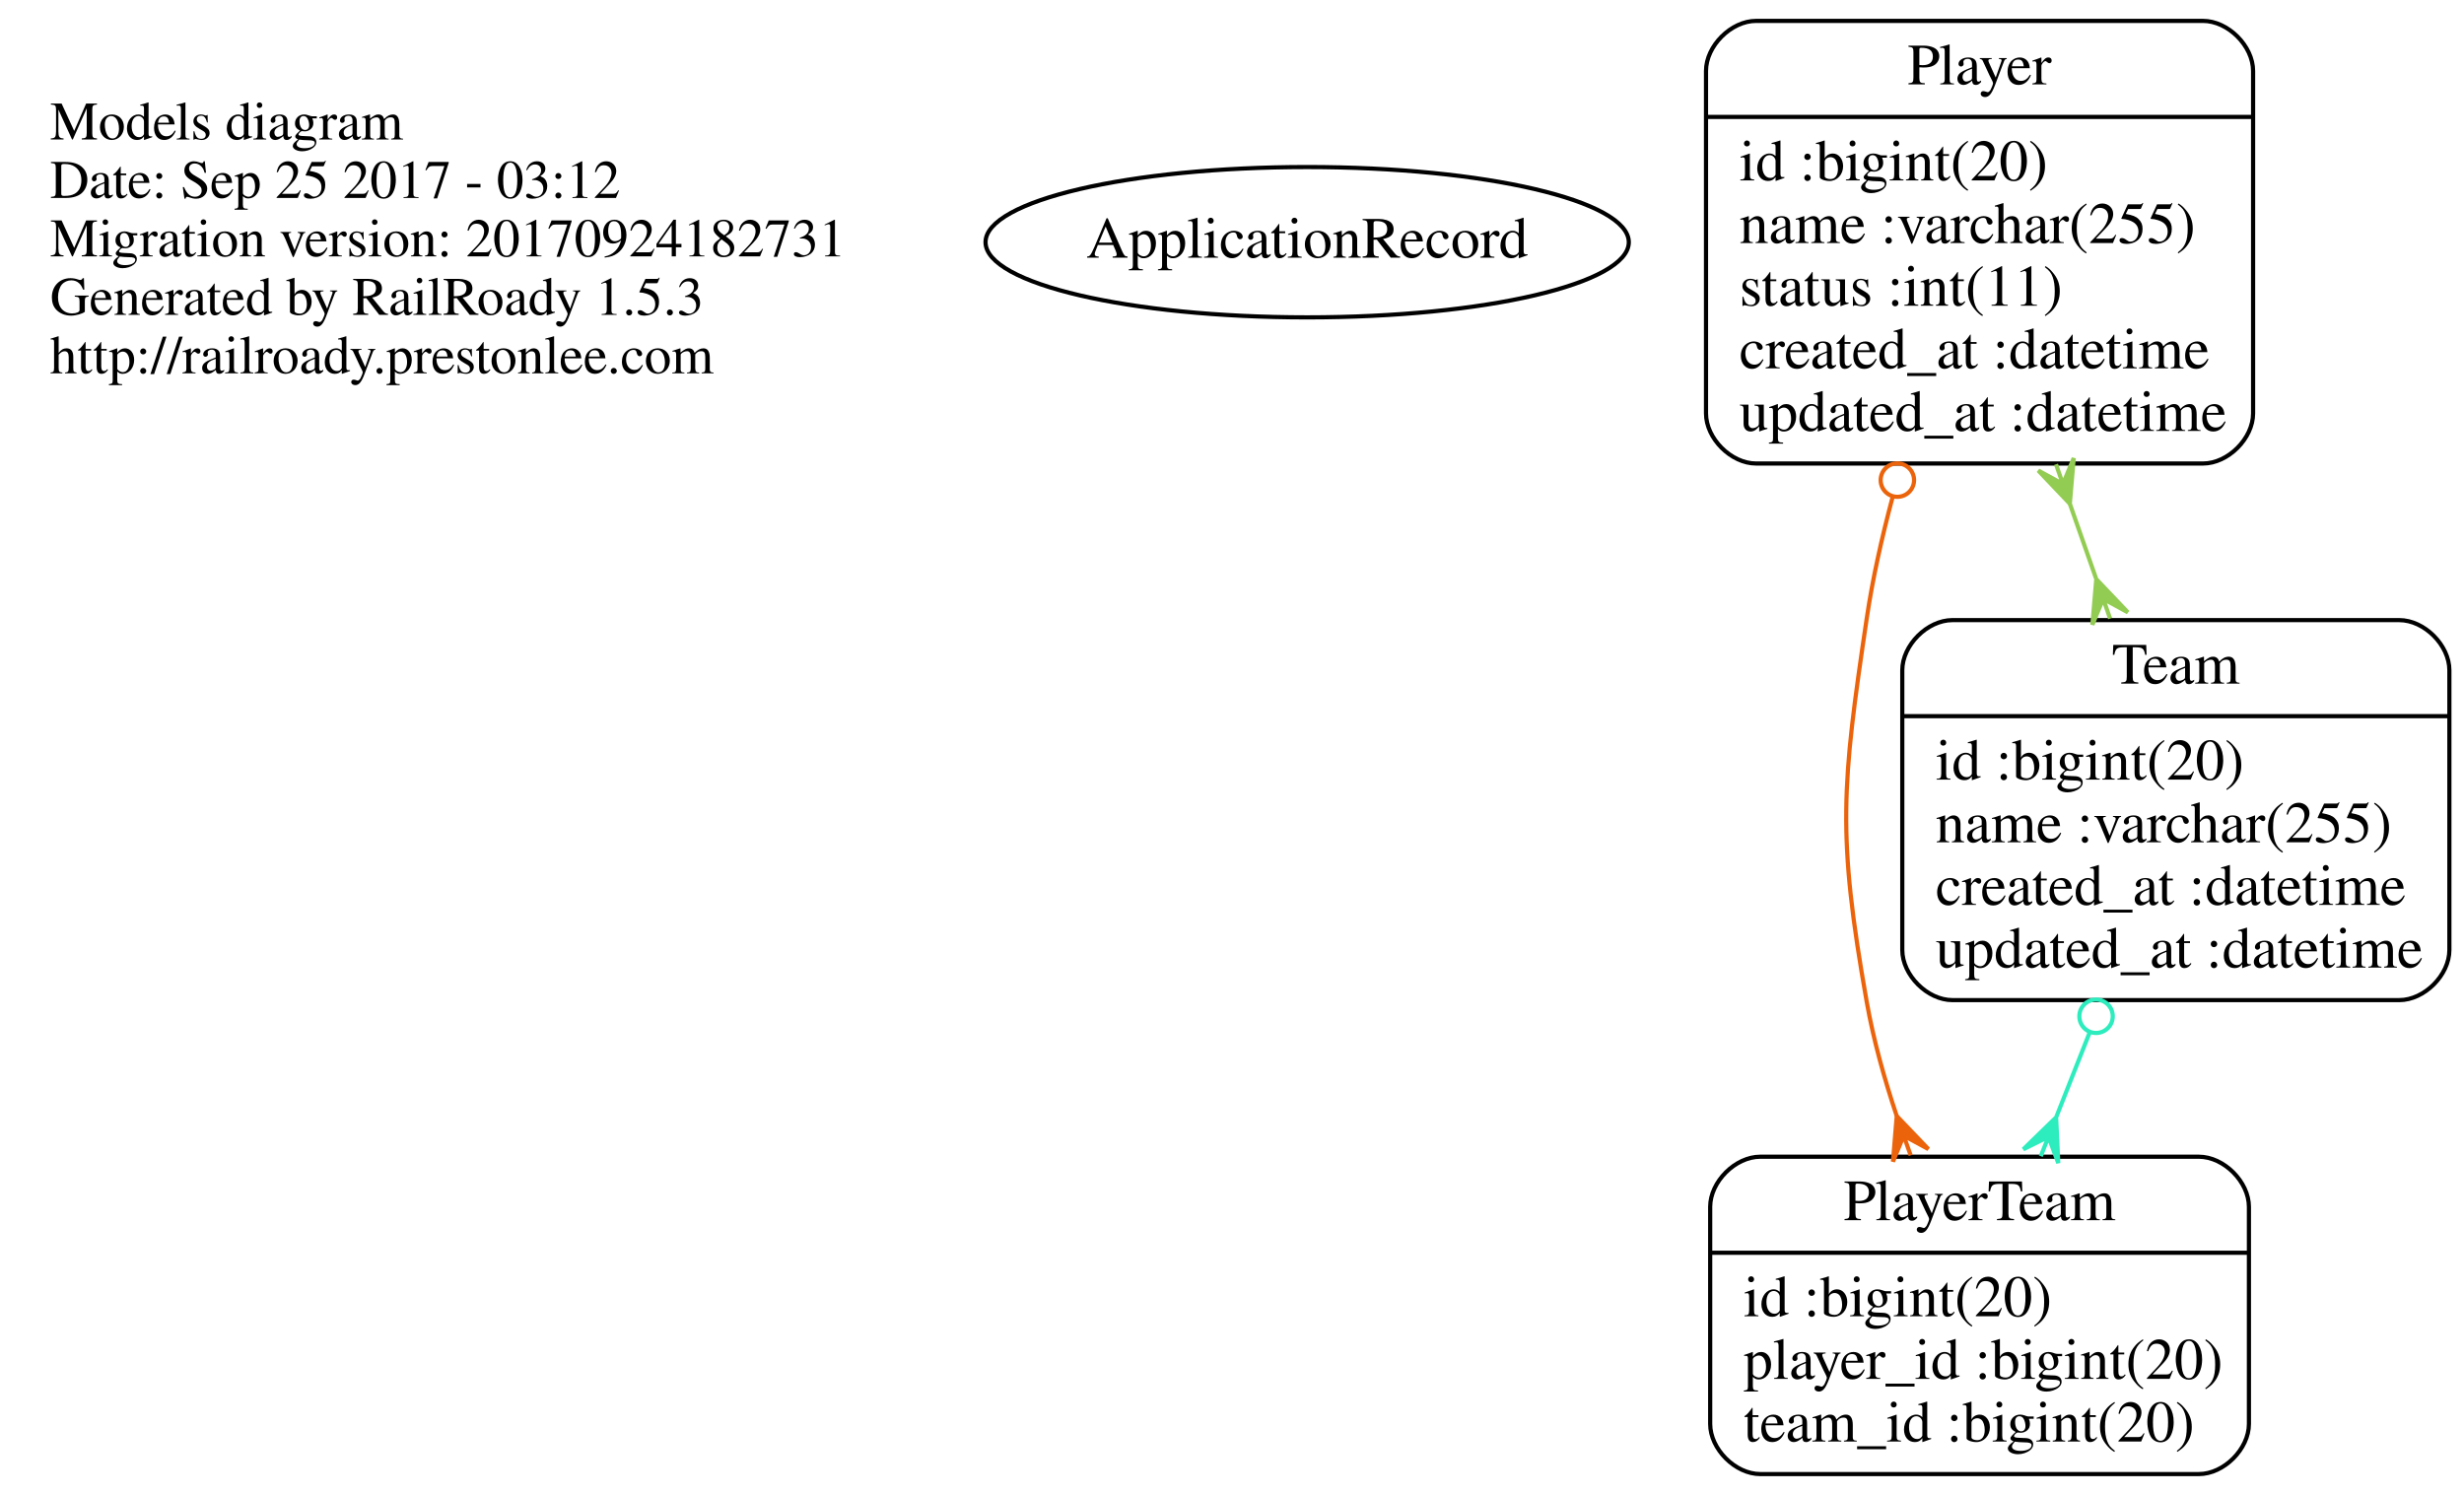
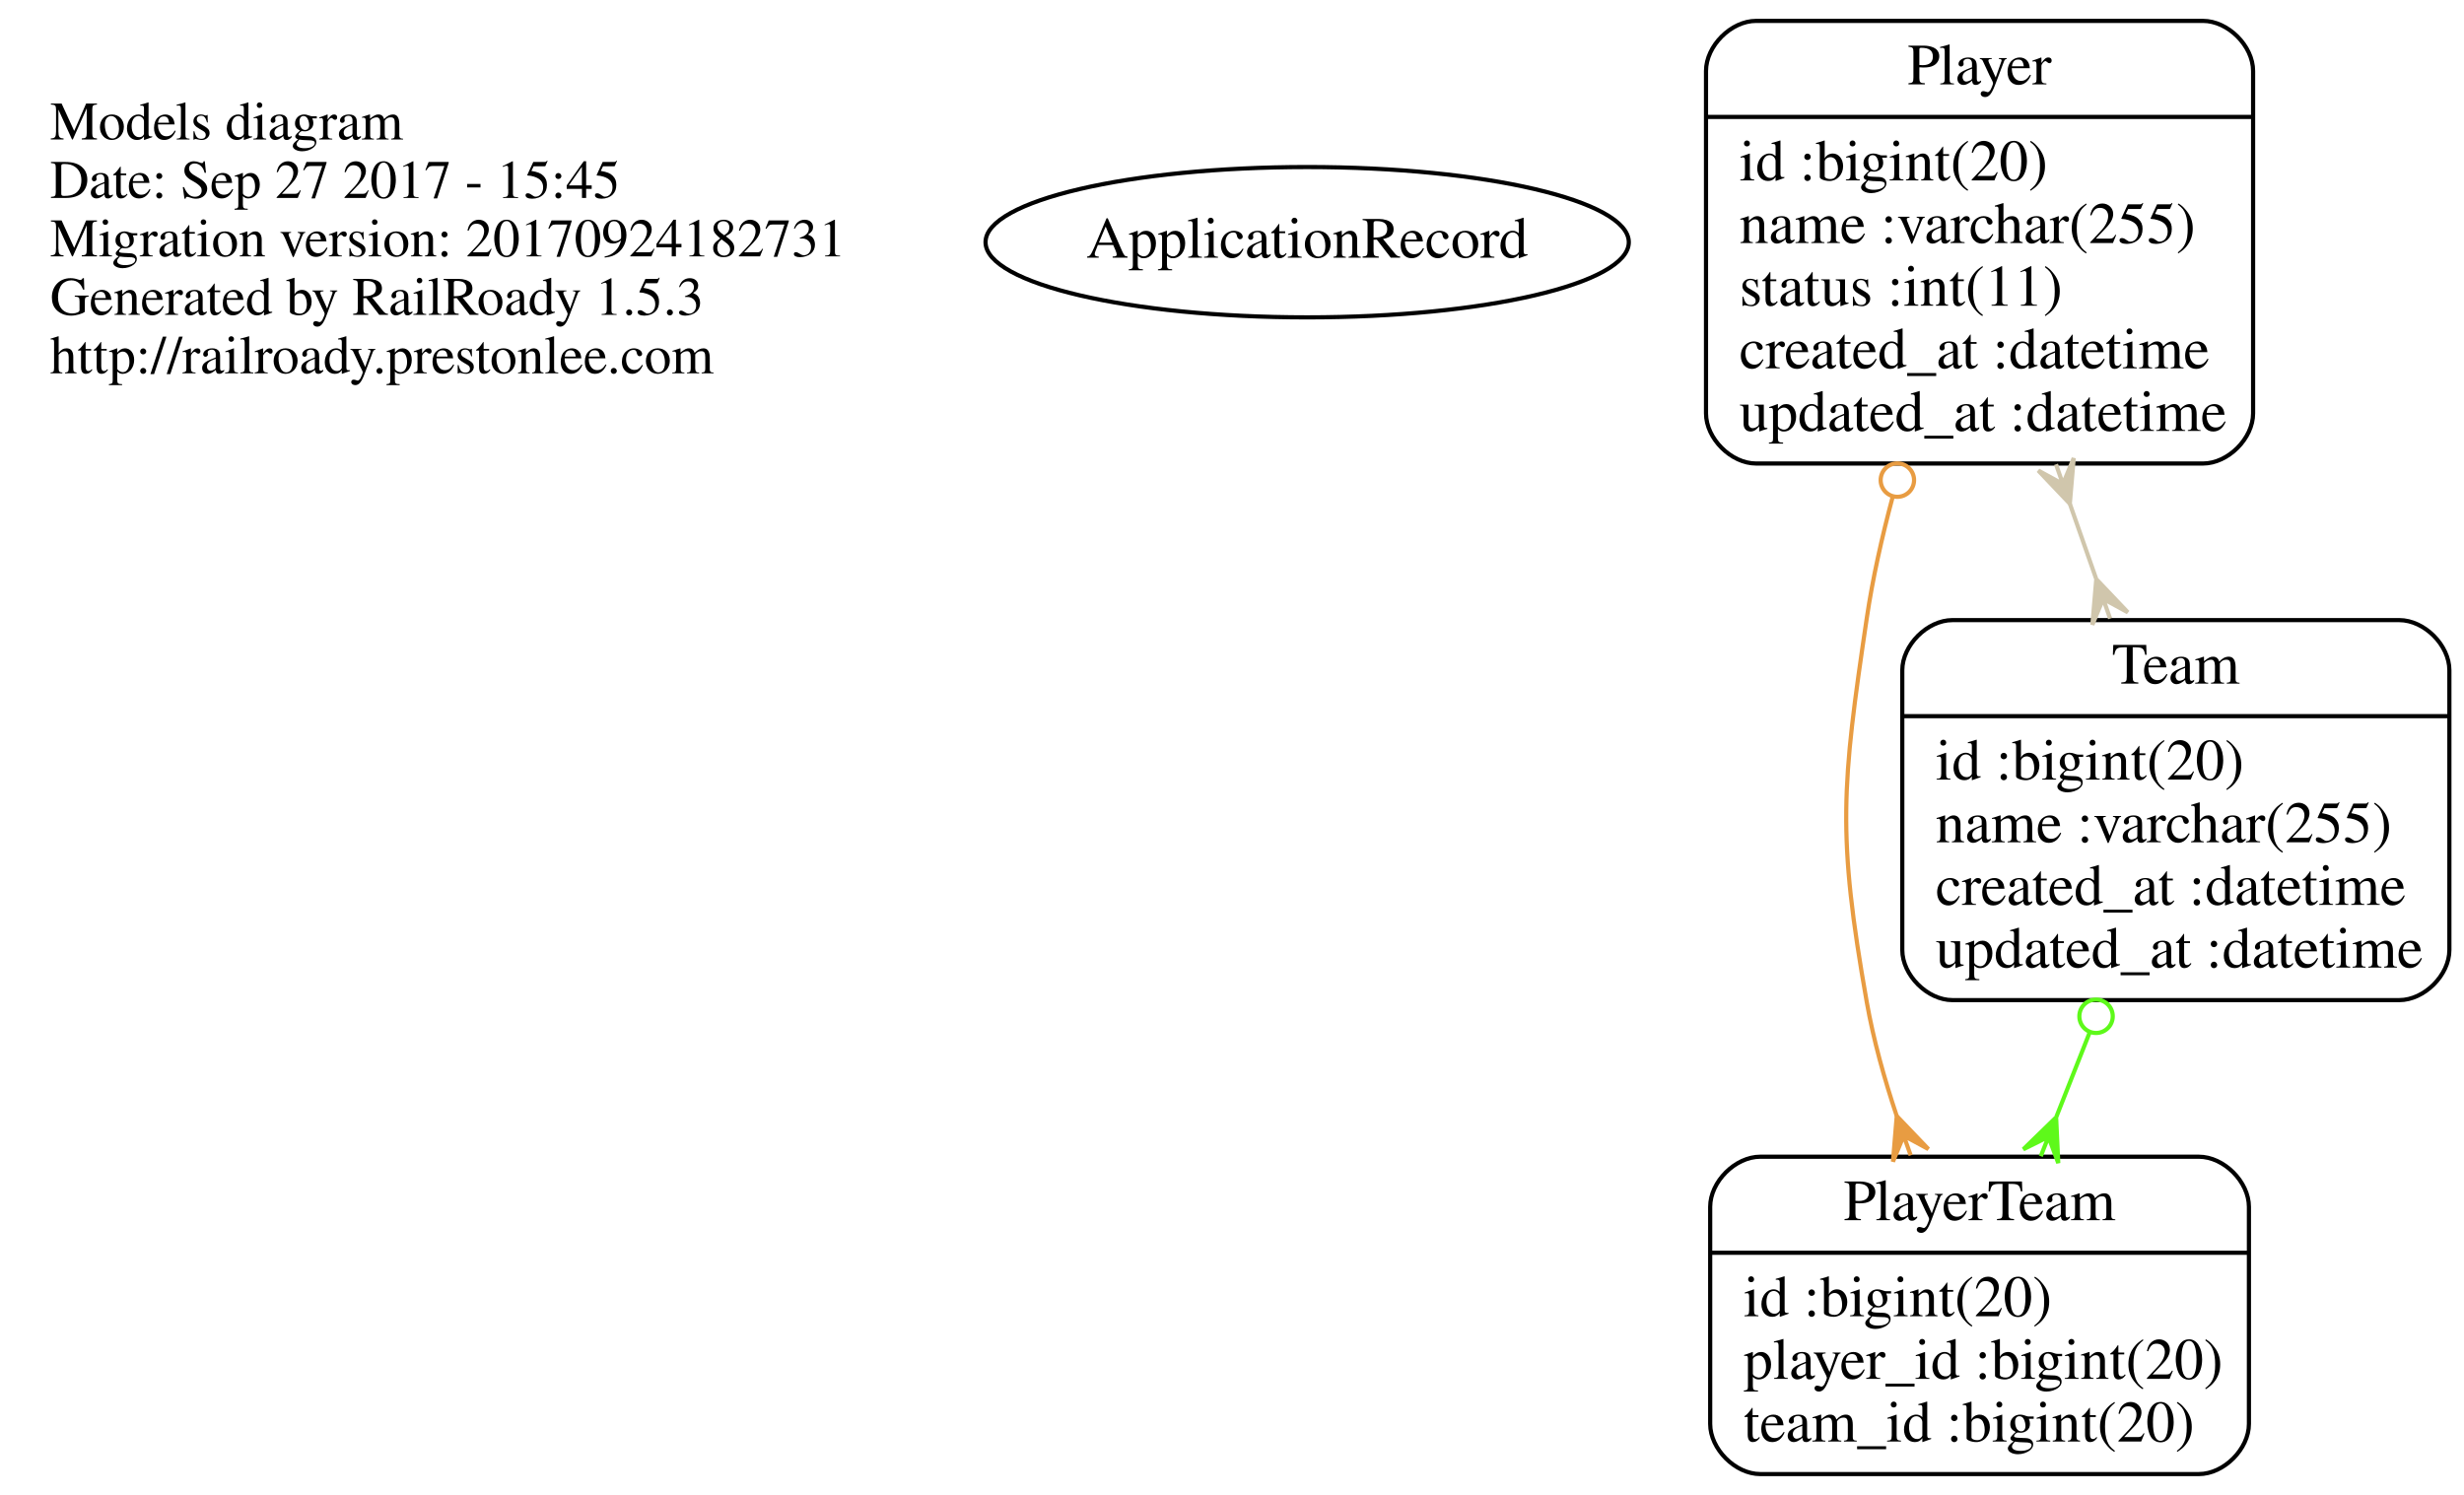
<svg xmlns="http://www.w3.org/2000/svg" width="590pt" height="358pt" viewBox="0.00 0.00 590.00 358.00">
  <g id="graph0" class="graph" transform="scale(1 1) rotate(0) translate(4 354)">
    <polygon fill="none" stroke="none" points="-4,4 -4,-354 586,-354 586,4 -4,4" />
    <g id="node1" class="node">
      <text text-anchor="start" x="8" y="-320.6" font-family="Times,serif" font-size="13.00">Models diagram</text>
-       <text text-anchor="start" x="8" y="-306.6" font-family="Times,serif" font-size="13.00">Date: Sep 25 2017 - 03:12</text>
+       <text text-anchor="start" x="8" y="-306.6" font-family="Times,serif" font-size="13.00">Date: Sep 27 2017 - 15:45</text>
      <text text-anchor="start" x="8" y="-292.6" font-family="Times,serif" font-size="13.00">Migration version: 20170924182731</text>
      <text text-anchor="start" x="8" y="-278.6" font-family="Times,serif" font-size="13.00">Generated by RailRoady 1.5.3</text>
      <text text-anchor="start" x="8" y="-264.6" font-family="Times,serif" font-size="13.00">http://railroady.prestonlee.com</text>
    </g>
    <g id="node2" class="node">
      <ellipse fill="none" stroke="black" cx="309" cy="-296" rx="77.015" ry="18" />
      <text text-anchor="middle" x="309" y="-292.3" font-family="Times,serif" font-size="14.00">ApplicationRecord</text>
    </g>
    <g id="node3" class="node">
      <path fill="none" stroke="black" d="M416.5,-243C416.5,-243 523.5,-243 523.5,-243 529.5,-243 535.5,-249 535.5,-255 535.5,-255 535.5,-337 535.5,-337 535.5,-343 529.5,-349 523.5,-349 523.5,-349 416.5,-349 416.5,-349 410.5,-349 404.5,-343 404.5,-337 404.5,-337 404.5,-255 404.5,-255 404.5,-249 410.5,-243 416.5,-243" />
      <text text-anchor="middle" x="470" y="-333.8" font-family="Times,serif" font-size="14.00">Player</text>
      <polyline fill="none" stroke="black" points="404.5,-326 535.5,-326 " />
      <text text-anchor="start" x="412.5" y="-310.8" font-family="Times,serif" font-size="14.00">id :bigint(20)</text>
      <text text-anchor="start" x="412.5" y="-295.8" font-family="Times,serif" font-size="14.00">name :varchar(255)</text>
      <text text-anchor="start" x="412.5" y="-280.8" font-family="Times,serif" font-size="14.00">status :int(11)</text>
      <text text-anchor="start" x="412.5" y="-265.8" font-family="Times,serif" font-size="14.00">created_at :datetime</text>
      <text text-anchor="start" x="412.5" y="-250.8" font-family="Times,serif" font-size="14.00">updated_at :datetime</text>
    </g>
    <g id="node4" class="node">
      <path fill="none" stroke="black" d="M417.5,-1C417.5,-1 522.5,-1 522.5,-1 528.5,-1 534.5,-7 534.5,-13 534.5,-13 534.5,-65 534.5,-65 534.5,-71 528.5,-77 522.5,-77 522.5,-77 417.5,-77 417.5,-77 411.5,-77 405.5,-71 405.5,-65 405.5,-65 405.5,-13 405.5,-13 405.5,-7 411.5,-1 417.5,-1" />
      <text text-anchor="middle" x="470" y="-61.8" font-family="Times,serif" font-size="14.00">PlayerTeam</text>
      <polyline fill="none" stroke="black" points="405.5,-54 534.5,-54 " />
      <text text-anchor="start" x="413.5" y="-38.8" font-family="Times,serif" font-size="14.00">id :bigint(20)</text>
      <text text-anchor="start" x="413.5" y="-23.8" font-family="Times,serif" font-size="14.00">player_id :bigint(20)</text>
      <text text-anchor="start" x="413.5" y="-8.8" font-family="Times,serif" font-size="14.00">team_id :bigint(20)</text>
    </g>
    <g id="edge1" class="edge">
-       <path fill="none" stroke="#eb640c" d="M449.173,-234.925C446.613,-225.355 444.407,-215.483 443,-206 437,-165.554 435.884,-154.265 443,-114 444.591,-105 447.191,-95.656 450.165,-86.761" />
-       <ellipse fill="none" stroke="#eb640c" cx="450.32" cy="-239.026" rx="4" ry="4" />
-       <polygon fill="#eb640c" stroke="#eb640c" points="450.169,-86.749 457.75,-78.826 451.839,-82.036 453.509,-77.323 453.509,-77.323 453.509,-77.323 451.839,-82.036 449.267,-75.82 450.169,-86.749 450.169,-86.749" />
+       <path fill="none" stroke="#e89c42" d="M449.173,-234.925C446.613,-225.355 444.407,-215.483 443,-206 437,-165.554 435.884,-154.265 443,-114 444.591,-105 447.191,-95.656 450.165,-86.761" />
+       <ellipse fill="none" stroke="#e89c42" cx="450.32" cy="-239.026" rx="4" ry="4" />
+       <polygon fill="#e89c42" stroke="#e89c42" points="450.169,-86.749 457.75,-78.826 451.839,-82.036 453.509,-77.323 453.509,-77.323 453.509,-77.323 451.839,-82.036 449.267,-75.82 450.169,-86.749 450.169,-86.749" />
    </g>
    <g id="node5" class="node">
      <path fill="none" stroke="black" d="M463.5,-114.5C463.5,-114.5 570.5,-114.5 570.5,-114.5 576.5,-114.5 582.5,-120.5 582.5,-126.5 582.5,-126.5 582.5,-193.5 582.5,-193.5 582.5,-199.5 576.5,-205.5 570.5,-205.5 570.5,-205.5 463.5,-205.5 463.5,-205.5 457.5,-205.5 451.5,-199.5 451.5,-193.5 451.5,-193.5 451.5,-126.5 451.5,-126.5 451.5,-120.5 457.5,-114.5 463.5,-114.5" />
      <text text-anchor="middle" x="517" y="-190.3" font-family="Times,serif" font-size="14.00">Team</text>
      <polyline fill="none" stroke="black" points="451.5,-182.5 582.5,-182.5 " />
      <text text-anchor="start" x="459.5" y="-167.3" font-family="Times,serif" font-size="14.00">id :bigint(20)</text>
      <text text-anchor="start" x="459.5" y="-152.3" font-family="Times,serif" font-size="14.00">name :varchar(255)</text>
      <text text-anchor="start" x="459.5" y="-137.3" font-family="Times,serif" font-size="14.00">created_at :datetime</text>
      <text text-anchor="start" x="459.5" y="-122.3" font-family="Times,serif" font-size="14.00">updated_at :datetime</text>
    </g>
    <g id="edge2" class="edge">
-       <path fill="none" stroke="#93cc53" d="M491.653,-233.266C493.728,-227.351 495.821,-221.382 497.869,-215.543" />
-       <polygon fill="#93cc53" stroke="#93cc53" points="491.616,-233.372 484.06,-241.319 489.961,-238.09 488.306,-242.808 488.306,-242.808 488.306,-242.808 489.961,-238.09 492.552,-244.298 491.616,-233.372 491.616,-233.372" />
-       <polygon fill="#93cc53" stroke="#93cc53" points="497.951,-215.31 505.507,-207.363 499.606,-210.592 501.261,-205.873 501.261,-205.873 501.261,-205.873 499.606,-210.592 497.014,-204.384 497.951,-215.31 497.951,-215.31" />
+       <path fill="none" stroke="#d0c6ac" d="M491.653,-233.266C493.728,-227.351 495.821,-221.382 497.869,-215.543" />
+       <polygon fill="#d0c6ac" stroke="#d0c6ac" points="491.616,-233.372 484.06,-241.319 489.961,-238.09 488.306,-242.808 488.306,-242.808 488.306,-242.808 489.961,-238.09 492.552,-244.298 491.616,-233.372 491.616,-233.372" />
+       <polygon fill="#d0c6ac" stroke="#d0c6ac" points="497.951,-215.31 505.507,-207.363 499.606,-210.592 501.261,-205.873 501.261,-205.873 501.261,-205.873 499.606,-210.592 497.014,-204.384 497.951,-215.31 497.951,-215.31" />
    </g>
    <g id="edge3" class="edge">
-       <path fill="none" stroke="#2decbd" d="M496.376,-106.783C493.725,-100.07 491.024,-93.231 488.411,-86.615" />
-       <ellipse fill="none" stroke="#2decbd" cx="497.896" cy="-110.63" rx="4" ry="4" />
-       <polygon fill="#2decbd" stroke="#2decbd" points="488.336,-86.424 488.848,-75.47 486.499,-81.774 484.662,-77.123 484.662,-77.123 484.662,-77.123 486.499,-81.774 480.477,-78.776 488.336,-86.424 488.336,-86.424" />
+       <path fill="none" stroke="#5ef91a" d="M496.376,-106.783C493.725,-100.07 491.024,-93.231 488.411,-86.615" />
+       <ellipse fill="none" stroke="#5ef91a" cx="497.896" cy="-110.63" rx="4" ry="4" />
+       <polygon fill="#5ef91a" stroke="#5ef91a" points="488.336,-86.424 488.848,-75.47 486.499,-81.774 484.662,-77.123 484.662,-77.123 484.662,-77.123 486.499,-81.774 480.477,-78.776 488.336,-86.424 488.336,-86.424" />
    </g>
  </g>
</svg>
